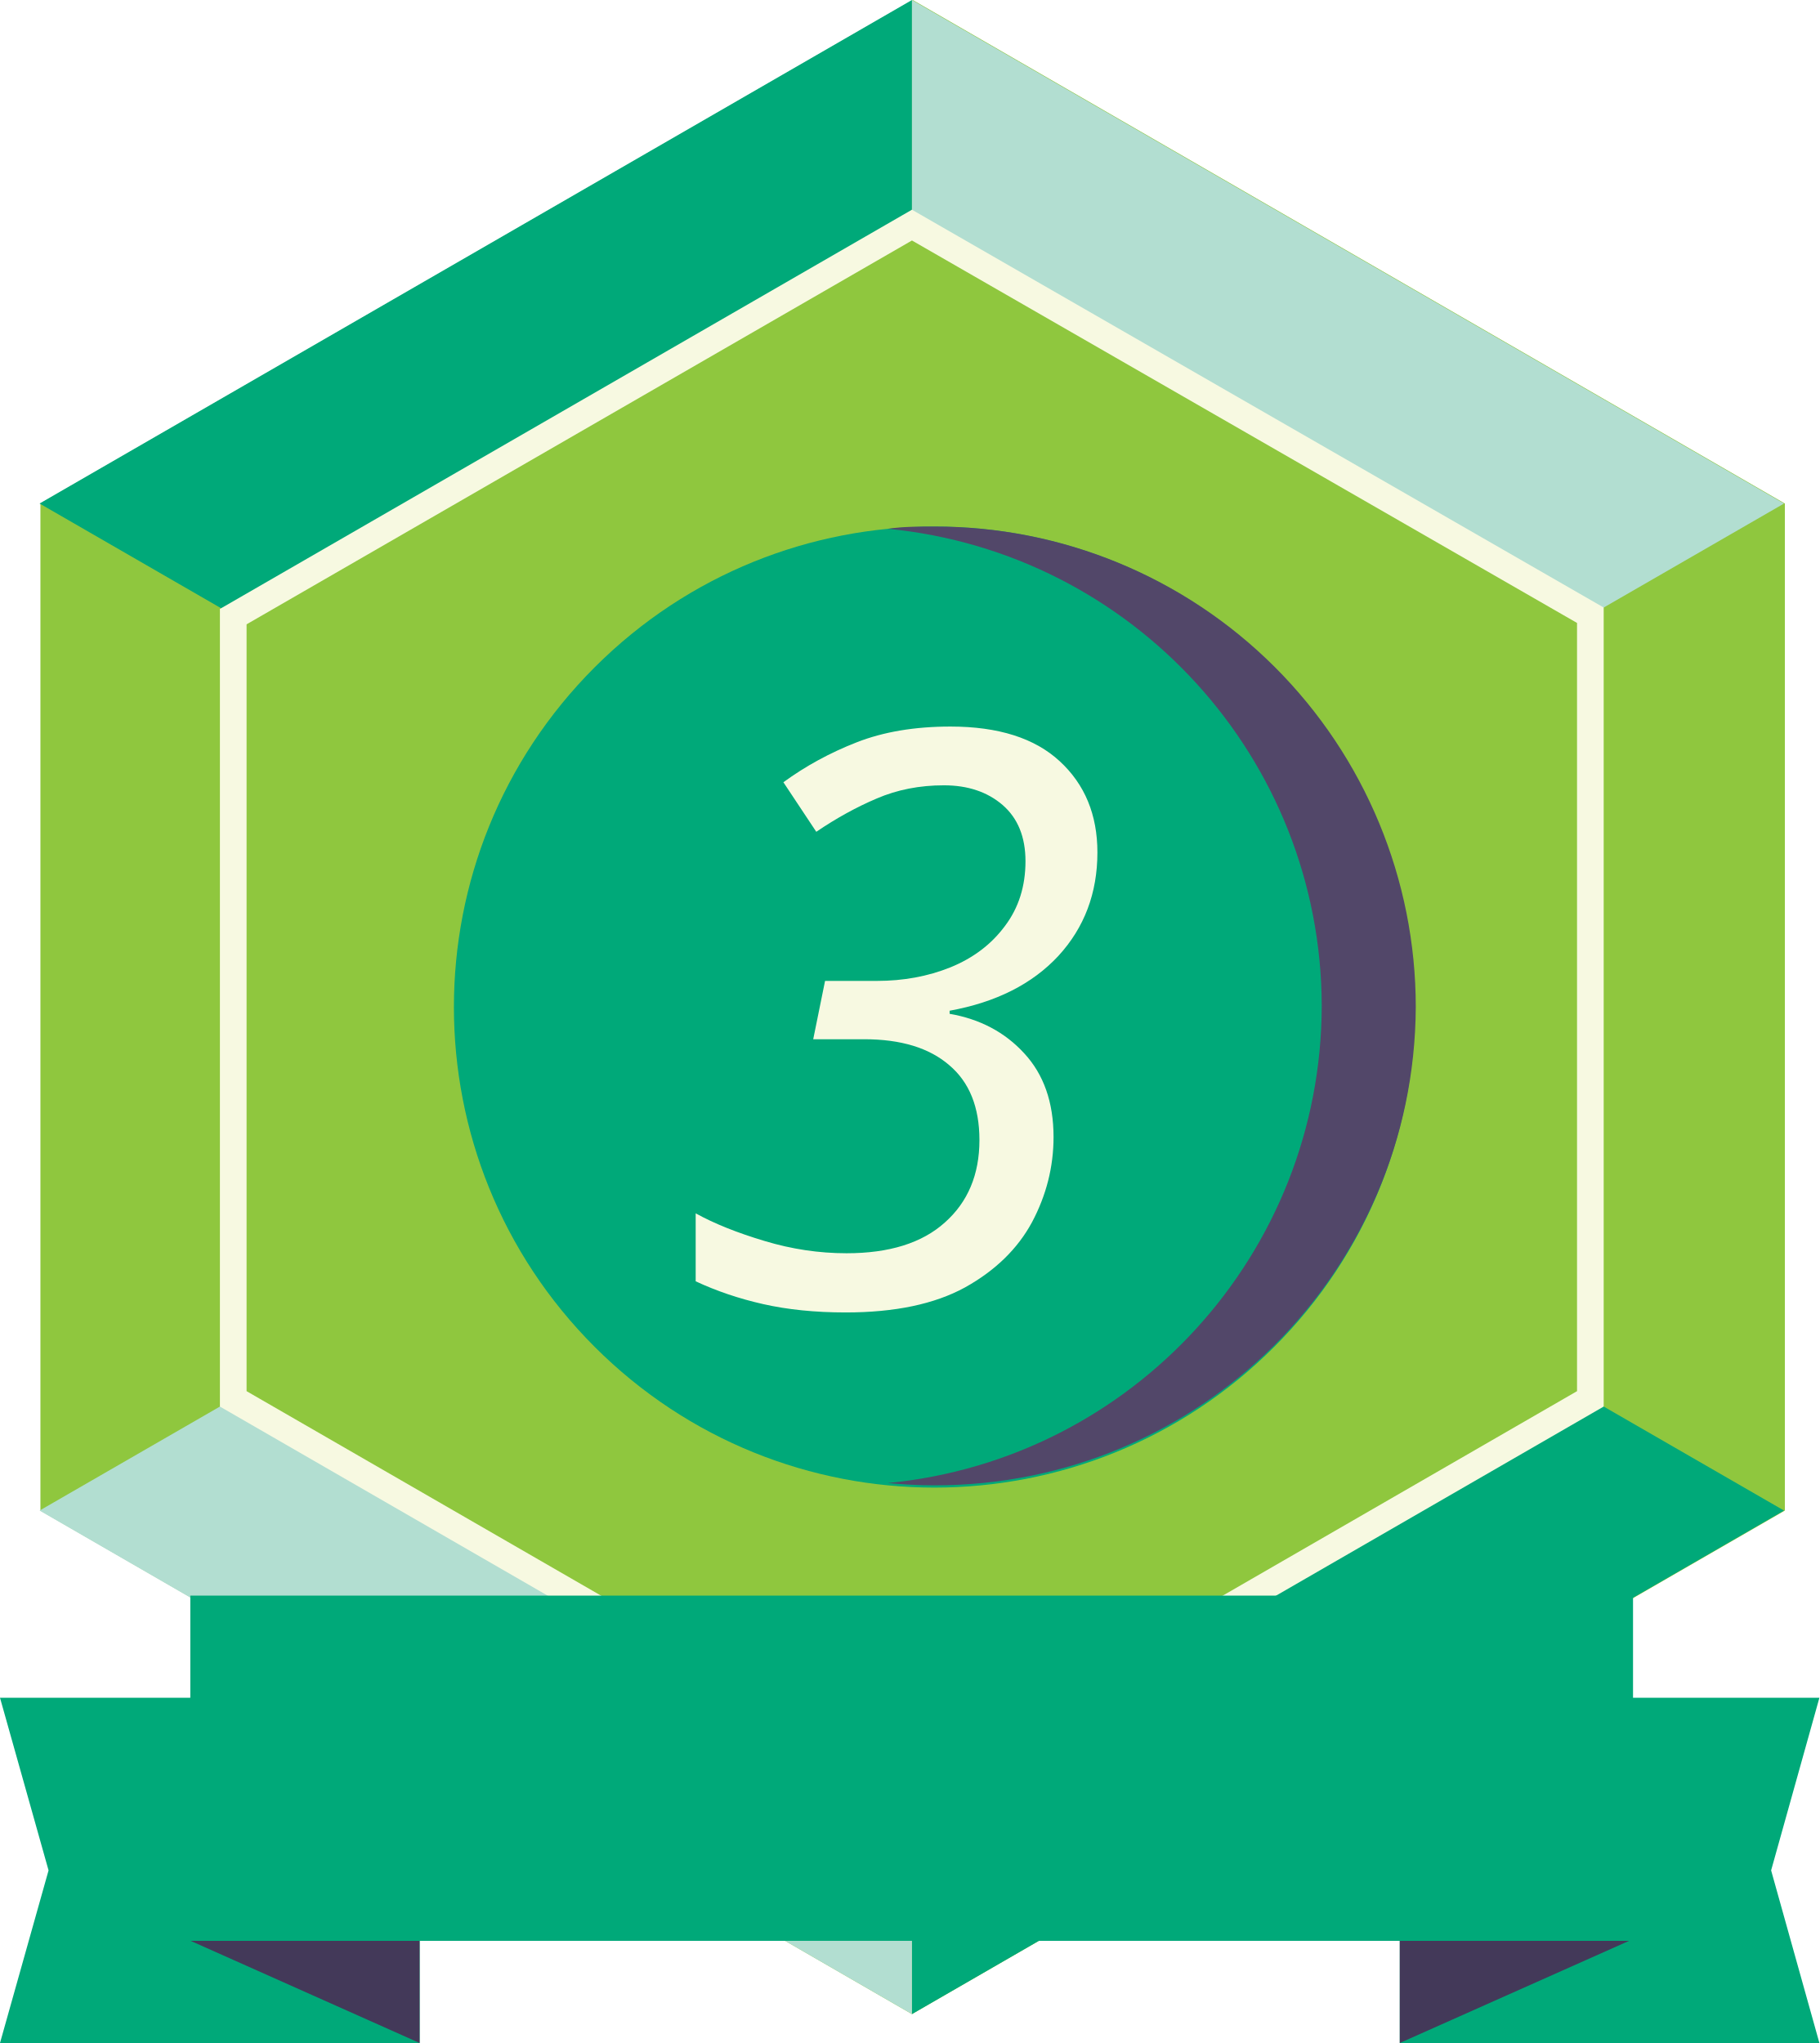
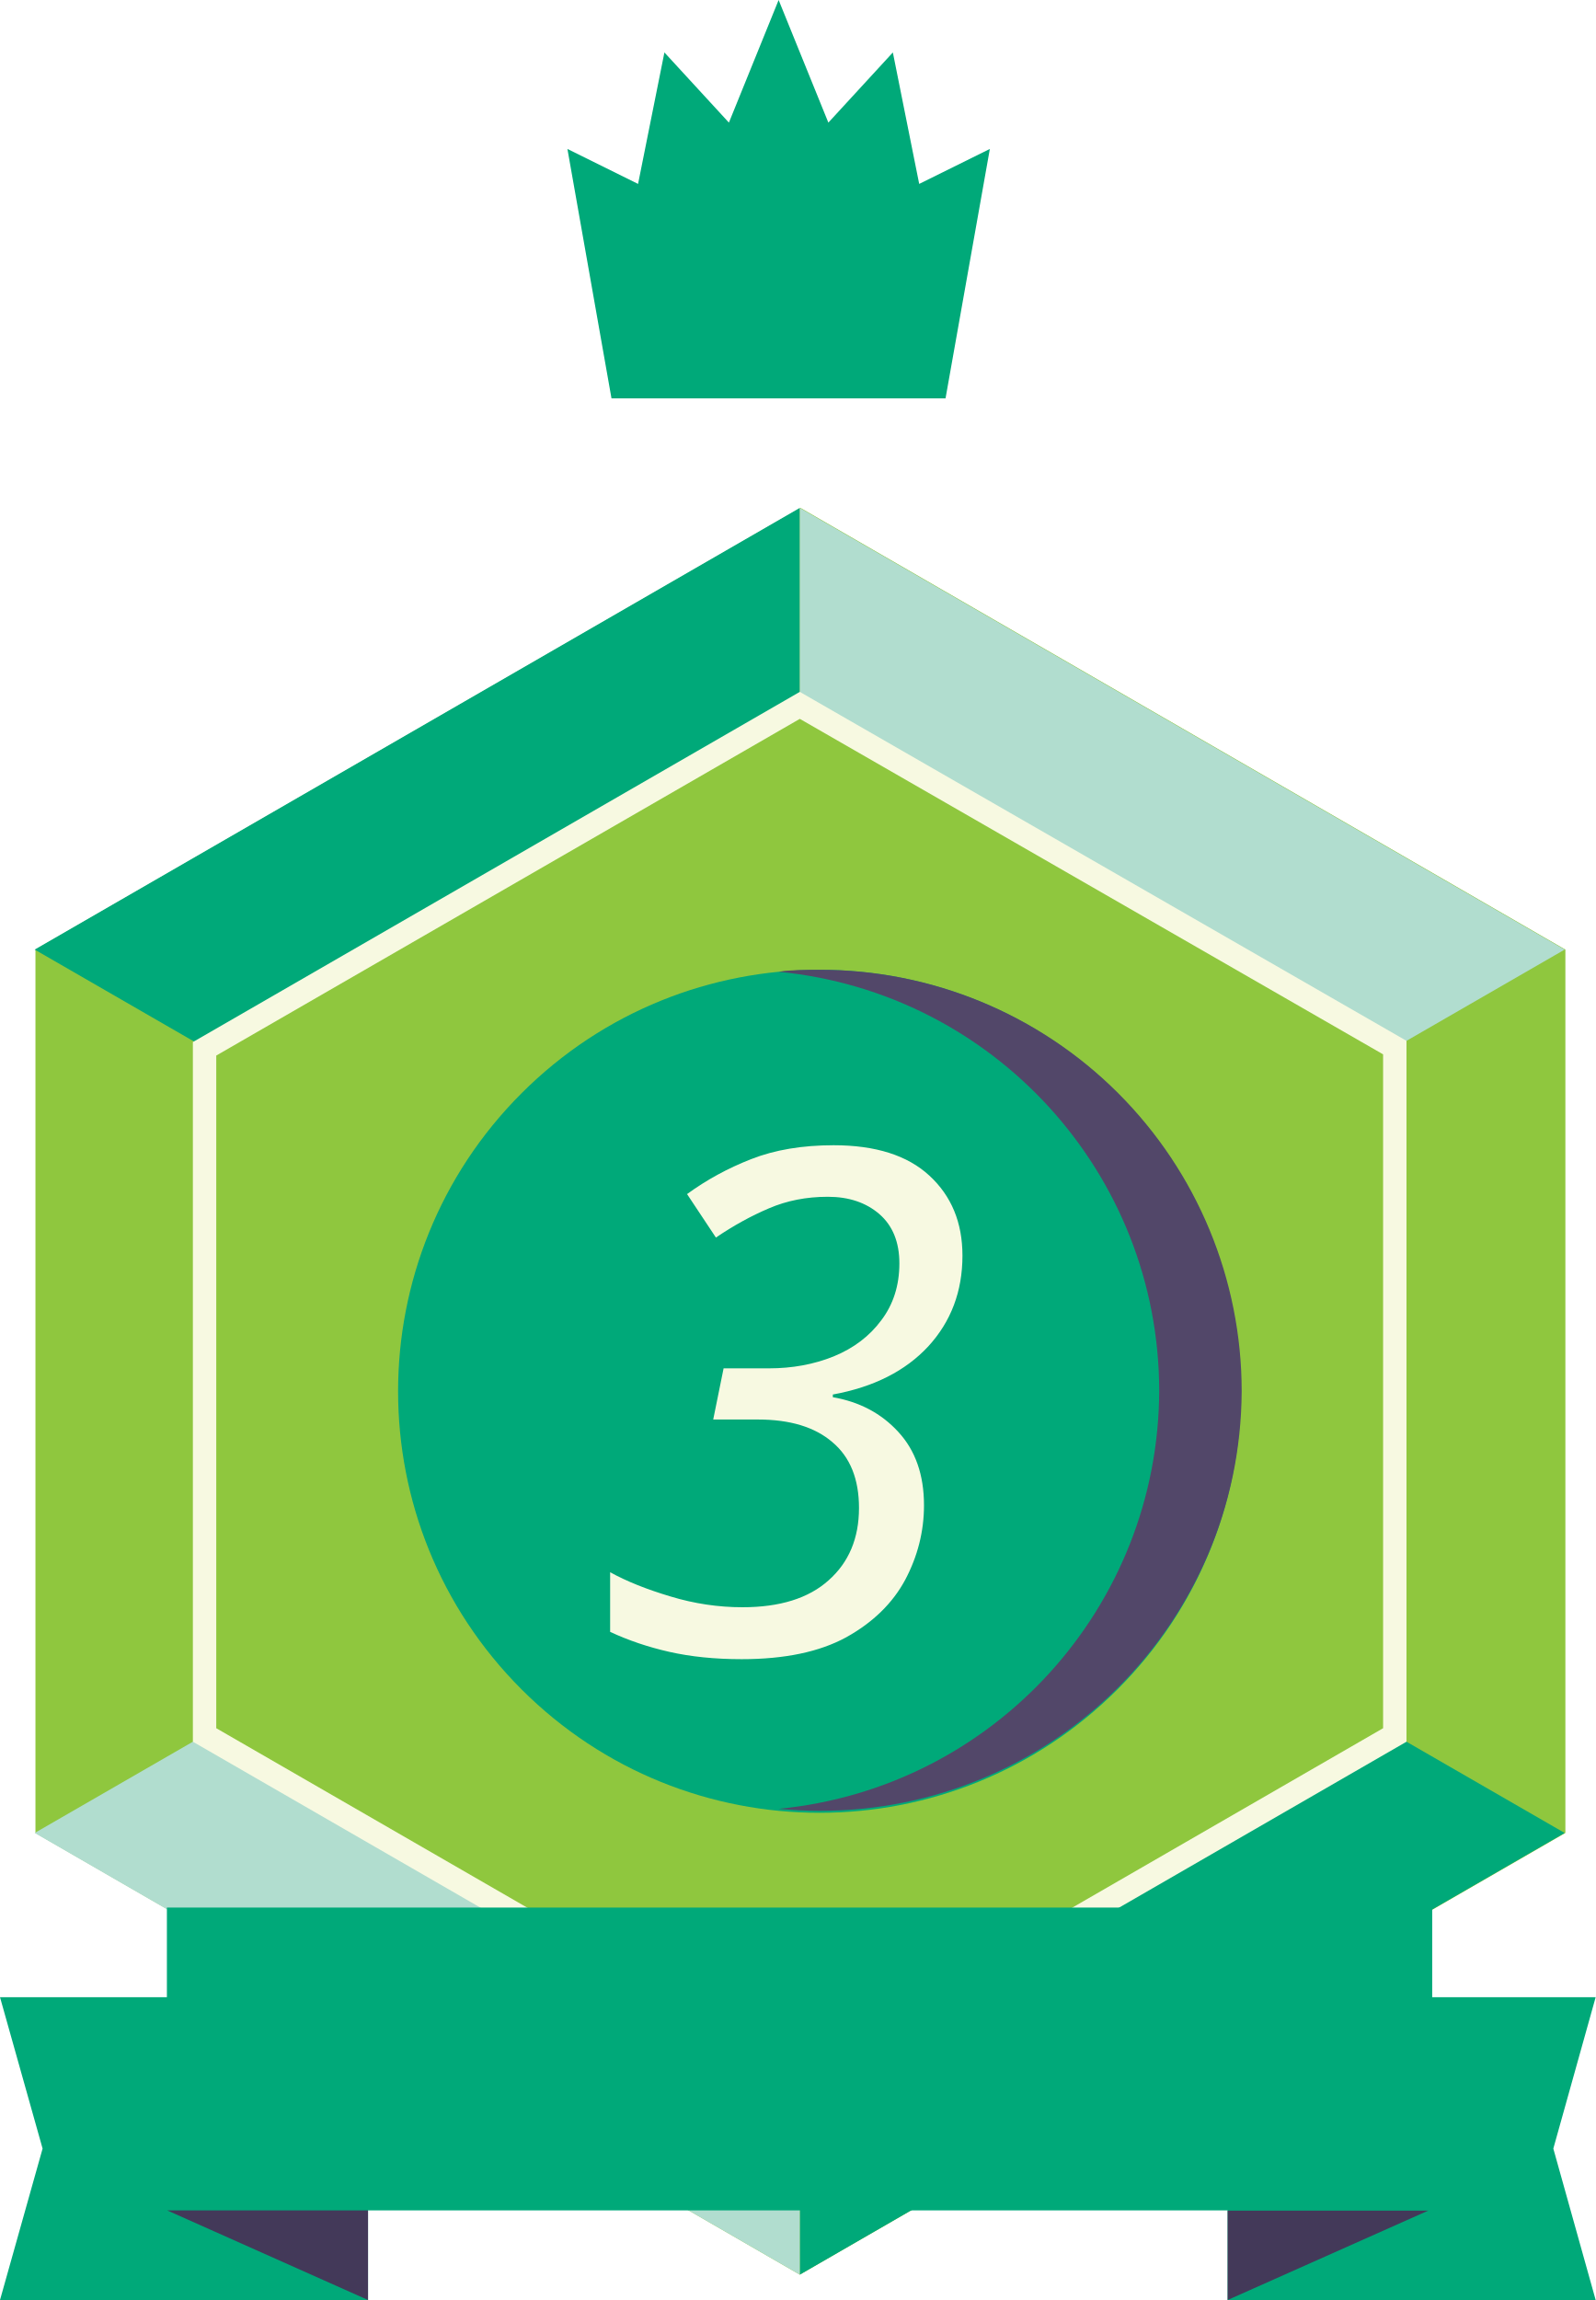
- <svg xmlns="http://www.w3.org/2000/svg" id="Layer_1" data-name="Layer 1" viewBox="0 0 64.82 72.79">
+ <svg xmlns="http://www.w3.org/2000/svg" id="Layer_1" data-name="Layer 1" viewBox="0 0 64.82 93.42">
  <defs>
-     <style>.cls-1{fill:#00a979;}.cls-2{fill:#433959;}.cls-3{fill:#8fc73e;}.cls-4{fill:#524769;}.cls-5{fill:#b2ded1;}.cls-6{fill:none;stroke:#f7f9e1;stroke-miterlimit:10;stroke-width:0.95px;}.cls-7{font-size:28.45px;fill:#f7f9e1;font-family:Poppins-Italic, Poppins;font-style:italic;}</style>
+     <style>
+       .cls-1 {
+         fill: #00a979;
+       }
+ 
+       .cls-2 {
+         fill: #433959;
+       }
+ 
+       .cls-3 {
+         fill: #8fc73e;
+       }
+ 
+       .cls-4 {
+         fill: #524769;
+       }
+ 
+       .cls-5 {
+         fill: #b1ddcf;
+       }
+ 
+       .cls-6 {
+         fill: none;
+         stroke: #f7f9e1;
+         stroke-miterlimit: 10;
+         stroke-width: 0.95px;
+       }
+ 
+       .cls-7 {
+         font-size: 28.45px;
+         fill: #f7f9e1;
+         font-family: Poppins-Italic, Poppins;
+         font-style: italic;
+       }
+     </style>
  </defs>
-   <polygon class="cls-1" points="49.87 72.79 64.82 72.79 63.1 66.64 64.82 60.49 49.87 60.49 49.87 72.79" />
-   <polygon class="cls-2" points="49.87 69.15 58.04 69.15 49.87 72.79 49.87 69.15" />
-   <polygon class="cls-3" points="60.11 51.83 60.11 19.93 32.49 3.98 4.86 19.93 4.86 51.83 32.49 67.77 60.11 51.83" />
-   <path class="cls-3" d="M-2387.95-334.26-2419-352.2v-35.88l31.08-17.94,31.07,17.94v35.88Zm-24.18-21.92,24.18,13.95,24.17-13.95V-384.1L-2387.95-398l-24.18,13.95Z" transform="translate(2420.44 406.02)" />
-   <polygon class="cls-1" points="32.49 0 32.49 7.97 8.31 21.92 1.41 17.94 32.49 0" />
-   <polygon class="cls-1" points="63.56 53.82 56.66 49.84 32.49 63.79 32.49 71.76 63.56 53.82" />
-   <circle class="cls-1" cx="-2387.15" cy="-370.14" r="17.12" transform="translate(1982.99 -1390.36) rotate(-45)" />
-   <path class="cls-4" d="M-2387.15-387.26c-.56,0-1.11,0-1.66.08a17.12,17.12,0,0,1,15.46,17,17.12,17.12,0,0,1-15.46,17c.55.05,1.1.08,1.66.08A17.12,17.12,0,0,0-2370-370.14,17.12,17.12,0,0,0-2387.15-387.26Z" transform="translate(2420.44 406.02)" />
-   <polygon class="cls-5" points="1.41 53.82 8.31 49.84 32.49 63.79 32.49 71.76 1.41 53.82" />
-   <polygon class="cls-5" points="32.49 0 32.49 7.97 56.66 21.92 63.56 17.94 32.49 0" />
-   <path class="cls-6" d="M-2412.13-356.18l24.18,13.95,24.17-13.95V-384.1L-2387.95-398l-24.18,13.95Z" transform="translate(2420.44 406.02)" />
-   <polygon class="cls-1" points="14.95 72.79 0 72.79 1.73 66.64 0 60.49 14.95 60.49 14.95 72.79" />
-   <rect class="cls-1" x="6.78" y="56.85" width="51.4" height="12.3" />
-   <polygon class="cls-2" points="14.95 69.15 6.79 69.15 14.95 72.79 14.95 69.15" />
-   <text class="cls-7" transform="translate(24.16 46.48)">3</text>
+   <g>
+     <g>
+       <g>
+         <polygon class="cls-1" points="49.87 93.42 64.82 93.42 63.1 87.27 64.82 81.12 49.87 81.12 49.87 93.42" />
+         <polygon class="cls-2" points="49.87 89.78 58.04 89.78 49.87 93.42 49.87 89.78" />
+         <polygon class="cls-3" points="60.11 72.46 60.11 40.56 32.49 24.61 4.86 40.56 4.86 72.46 32.49 88.41 60.11 72.46" />
+         <path class="cls-3" d="M-2387.95-334.26-2419-352.2v-35.88l31.08-17.94,31.07,17.94v35.88Zm-24.18-21.92,24.18,13.95,24.17-13.95V-384.1L-2387.95-398l-24.18,13.95Z" transform="translate(2420.44 426.65)" />
+         <polygon class="cls-1" points="32.49 20.63 32.49 28.6 8.31 42.55 1.41 38.57 32.49 20.63" />
+         <polygon class="cls-1" points="63.56 74.45 56.66 70.47 32.49 84.42 32.49 92.39 63.56 74.45" />
+         <circle class="cls-1" cx="-2387.15" cy="-370.14" r="17.12" transform="translate(1982.99 -1369.73) rotate(-45)" />
+         <path class="cls-4" d="M-2387.15-387.26c-.56,0-1.11,0-1.66.08a17.12,17.12,0,0,1,15.46,17,17.12,17.12,0,0,1-15.46,17c.55.05,1.1.08,1.66.08A17.12,17.12,0,0,0-2370-370.14,17.12,17.12,0,0,0-2387.15-387.26Z" transform="translate(2420.44 426.65)" />
+         <polygon class="cls-5" points="1.41 74.45 8.31 70.47 32.49 84.42 32.49 92.39 1.41 74.45" />
+         <polygon class="cls-5" points="32.49 20.63 32.49 28.6 56.66 42.55 63.56 38.57 32.49 20.63" />
+         <path class="cls-6" d="M-2412.13-356.18l24.18,13.95,24.17-13.95V-384.1L-2387.95-398l-24.18,13.95Z" transform="translate(2420.44 426.65)" />
+         <polygon class="cls-1" points="14.95 93.42 0 93.42 1.73 87.27 0 81.12 14.95 81.12 14.95 93.42" />
+         <rect class="cls-1" x="6.78" y="77.48" width="51.4" height="12.3" />
+         <polygon class="cls-2" points="14.95 89.78 6.79 89.78 14.95 93.42 14.95 89.78" />
+       </g>
+       <text class="cls-7" transform="translate(24.16 67.11)">3</text>
+     </g>
+     <polygon class="cls-1" points="37.34 7.47 36.27 2.13 33.65 4.98 31.63 0 29.61 4.98 26.99 2.13 25.92 7.47 23.05 6.05 24.84 16.18 31.63 16.18 38.41 16.18 40.21 6.05 37.34 7.47" />
+   </g>
</svg>
